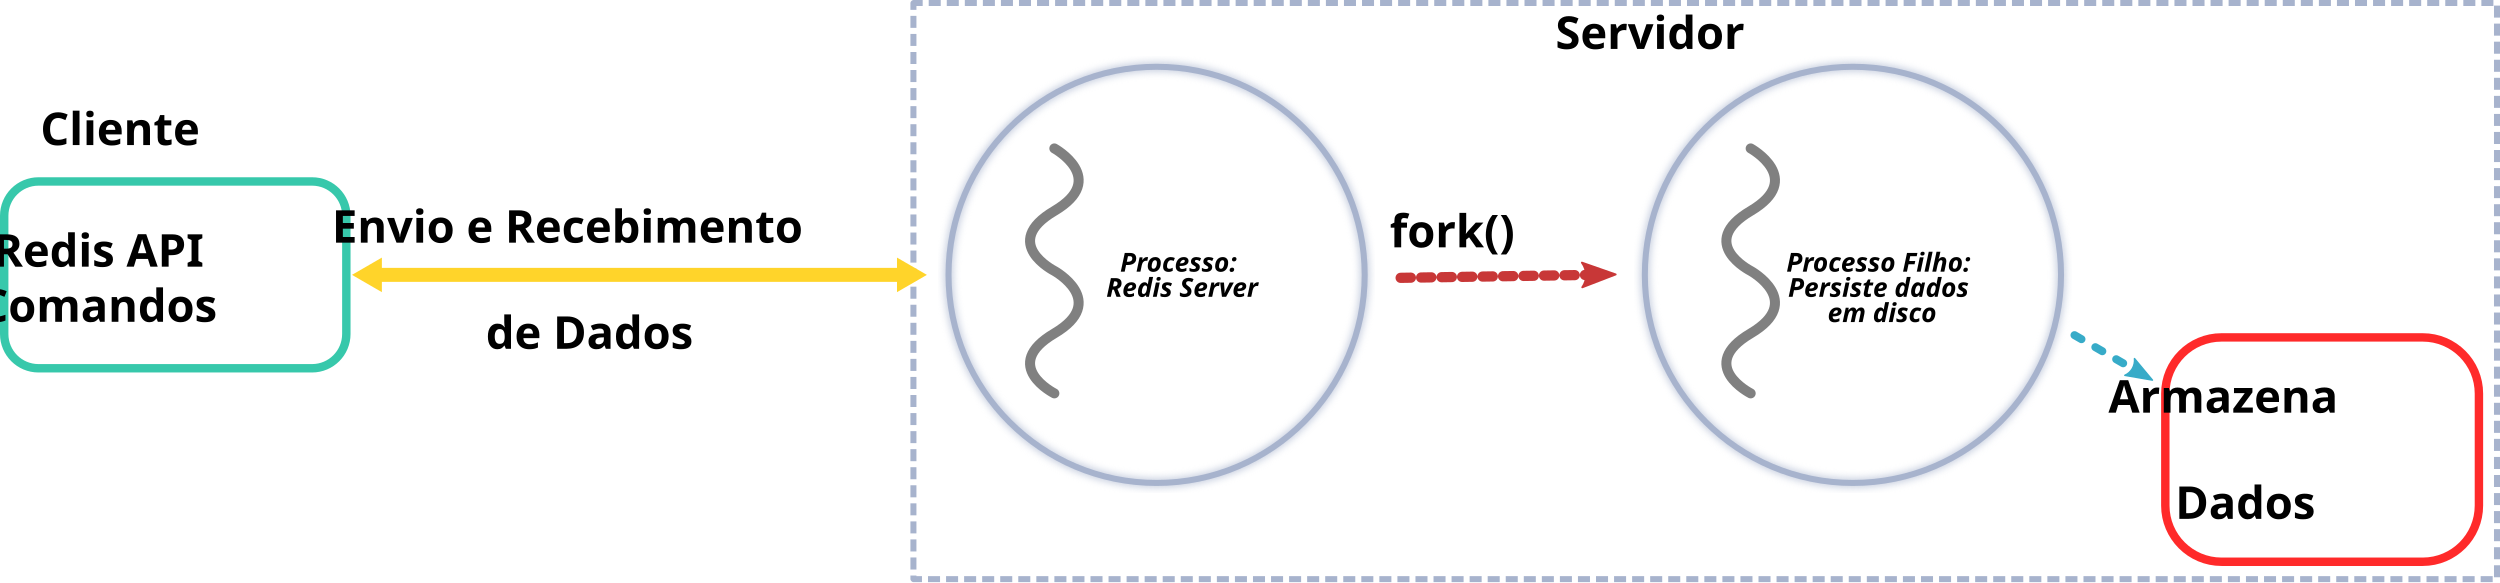
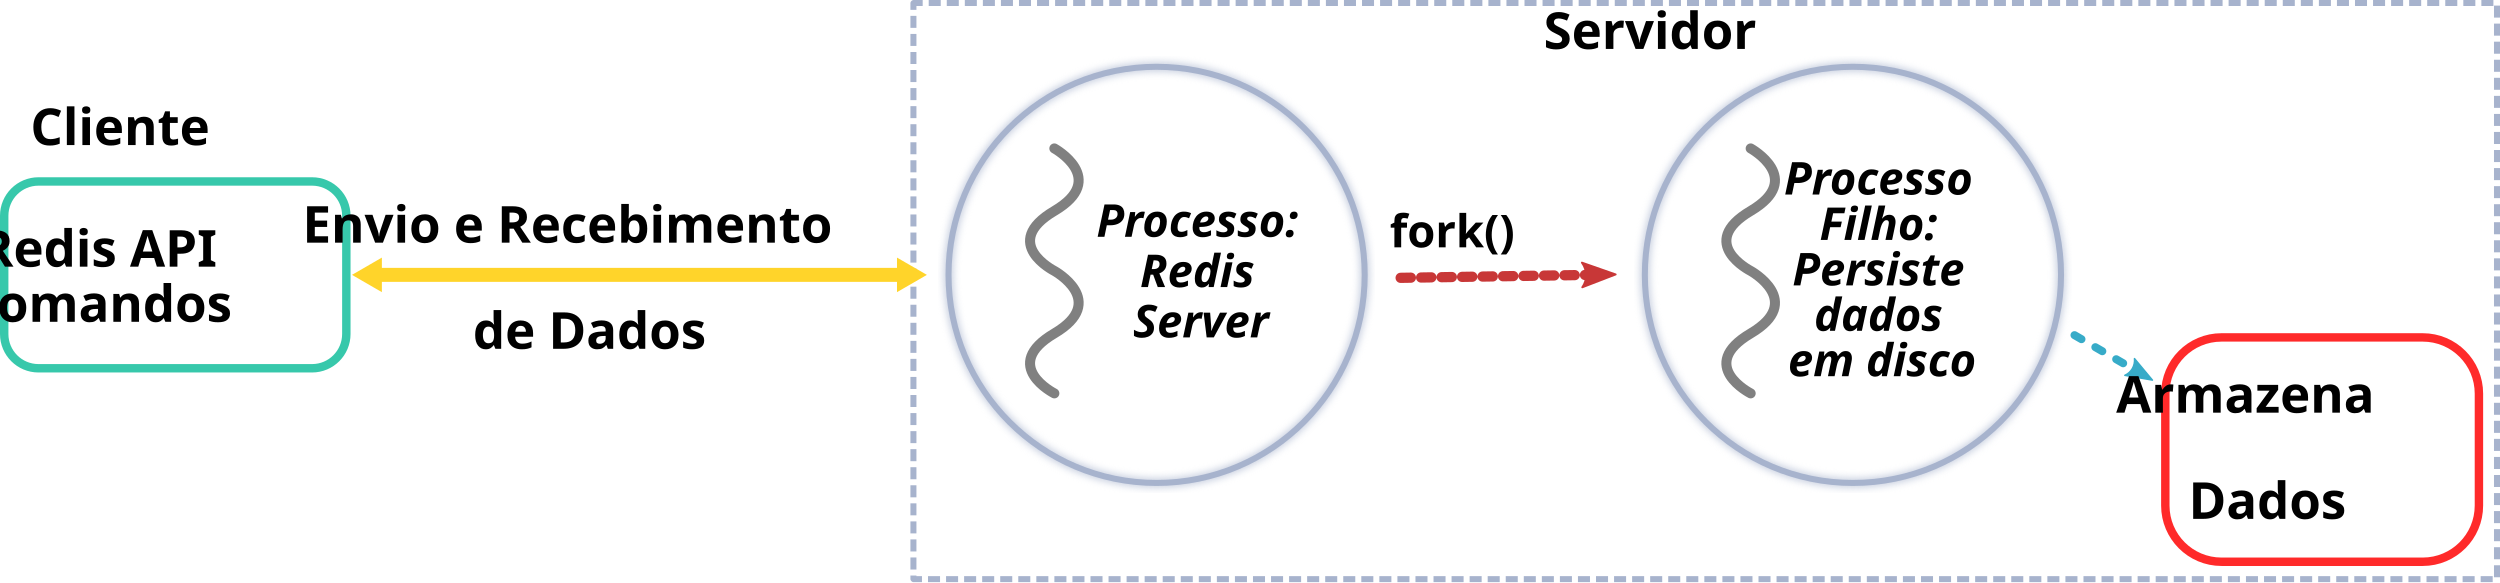
<svg xmlns="http://www.w3.org/2000/svg" width="1246.248mm" height="290.209mm" viewBox="0 0 1246.248 290.209" version="1.1" id="svg8">
  <defs id="defs2">
    <marker style="overflow:visible" id="marker3114" refX="0" refY="0" orient="auto">
      <path transform="matrix(-0.3,0,0,-0.3,0.69,0)" d="M 8.719,4.034 -2.207,0.016 8.719,-4.002 c -1.745,2.372 -1.735,5.617 -6e-7,8.035 z" style="fill:#c83737;fill-opacity:1;fill-rule:evenodd;stroke:#c83737;stroke-width:0.625;stroke-linejoin:round;stroke-opacity:1" id="path3112" />
    </marker>
    <marker orient="auto" refY="0" refX="0" id="marker2724" style="overflow:visible">
      <path id="path2722" style="fill:#c83737;fill-opacity:1;fill-rule:evenodd;stroke:#c83737;stroke-width:0.625;stroke-linejoin:round;stroke-opacity:1" d="M 8.719,4.034 -2.207,0.016 8.719,-4.002 c -1.745,2.372 -1.735,5.617 -6e-7,8.035 z" transform="matrix(-0.3,0,0,-0.3,0.69,0)" />
    </marker>
    <filter style="color-interpolation-filters:sRGB" id="filter886" x="-0.024" width="1.048" y="-0.024" height="1.048">
      <feGaussianBlur stdDeviation="1.656" id="feGaussianBlur888" />
    </filter>
    <marker style="overflow:visible" id="marker110861-7" refX="0" refY="0" orient="auto">
      <path transform="matrix(-0.3,0,0,-0.3,0.69,0)" d="M 8.719,4.034 -2.207,0.016 8.719,-4.002 c -1.745,2.372 -1.735,5.617 -6e-7,8.035 z" style="fill:#37abc8;fill-opacity:1;fill-rule:evenodd;stroke:#37abc8;stroke-width:0.625;stroke-linejoin:round;stroke-opacity:1" id="path110859-5" />
    </marker>
    <marker orient="auto" refY="0" refX="0" id="TriangleInS" style="overflow:visible">
      <path id="path1729" d="M 5.77,0 -2.88,5 V -5 Z" style="fill:#ffd42a;fill-opacity:1;fill-rule:evenodd;stroke:#ffd42a;stroke-width:1pt;stroke-opacity:1" transform="scale(-0.2)" />
    </marker>
    <marker orient="auto" refY="0" refX="0" id="marker14527" style="overflow:visible">
      <path id="path14525" d="M 5.77,0 -2.88,5 V -5 Z" style="fill:#ffd42a;fill-opacity:1;fill-rule:evenodd;stroke:#ffd42a;stroke-width:1pt;stroke-opacity:1" transform="scale(0.2)" />
    </marker>
  </defs>
  <g id="layer1" transform="translate(600.5135,6.290288)">
    <path style="fill:none;fill-rule:evenodd;stroke:#c83737;stroke-width:5.105;stroke-linecap:round;stroke-linejoin:round;stroke-miterlimit:4;stroke-dasharray:5.105, 5.105;stroke-dashoffset:0;stroke-opacity:1;marker-end:url(#marker2724);paint-order:normal" d="m 97.706,132.209 100.28,-1.558" id="path2720" />
-     <g id="g1355" transform="matrix(0.6612784,0,0,0.6612784,-233.7726,67.45283)" style="stroke-width:1.512">
-       <g transform="translate(663.0422,39.6628)" id="g1329" style="stroke-width:1.512">
-         <g id="g3736" transform="translate(27.68912,-18.70887)" style="stroke-width:1.512">
-           <circle transform="matrix(1.895023,0,0,1.895023,573.8947,164.2655)" style="opacity:1;fill:none;fill-opacity:1;stroke:#a7b3cd;stroke-width:2.394;stroke-linecap:round;stroke-linejoin:round;stroke-miterlimit:10;stroke-dasharray:none;stroke-dashoffset:0;stroke-opacity:1;filter:url(#filter886)" id="circle880" cx="-499.901" cy="-47.243" r="82.777" />
-           <circle r="156.864" cy="74.739" cx="-373.429" id="path829" style="opacity:1;fill:none;fill-opacity:1;stroke:#a7b3cd;stroke-width:4.537;stroke-linecap:round;stroke-linejoin:round;stroke-miterlimit:10;stroke-dasharray:none;stroke-dashoffset:0;stroke-opacity:1" />
-         </g>
-         <path id="path3628" style="fill:none;stroke:#808080;stroke-width:7.561;stroke-linecap:round;stroke-linejoin:round;stroke-miterlimit:4;stroke-dasharray:none;stroke-opacity:1" d="m -422.825,53.037 c 0,0 -41.219,-20.877 0,-45.202 41.219,-24.325 0,-47.118 0,-47.118 m 0,184.64 c 0,0 -41.219,-20.877 0,-45.202 41.219,-24.325 0,-47.118 0,-47.118" />
-         <text id="text3784" y="53.592" x="-314.155" style="font-style:normal;font-variant:normal;font-weight:normal;font-stretch:normal;font-size:10.583px;line-height:6.615px;font-family:'Open Sans';-inkscape-font-specification:'Open Sans';letter-spacing:0px;word-spacing:0px;fill:#000000;fill-opacity:1;stroke:none;stroke-width:0.4px;stroke-linecap:butt;stroke-linejoin:miter;stroke-opacity:1" xml:space="preserve">
-           <tspan id="tspan3782" style="font-style:oblique;font-variant:normal;font-weight:bold;font-stretch:normal;font-size:19.756px;line-height:18.997px;font-family:hack;-inkscape-font-specification:'hack Bold Oblique';text-align:center;text-anchor:middle;stroke-width:0.4px" y="53.592" x="-314.155">Processo:</tspan>
-           <tspan style="font-style:oblique;font-variant:normal;font-weight:bold;font-stretch:normal;font-size:19.756px;line-height:18.997px;font-family:hack;-inkscape-font-specification:'hack Bold Oblique';text-align:center;text-anchor:middle;stroke-width:0.4px" y="72.589" x="-314.155" id="tspan1320">Redis Server</tspan>
-         </text>
-       </g>
+     <g id="g3736" transform="matrix(0.6612784,0,0,0.6612784,222.9932,81.30921)" style="stroke-width:1.512">
+       <circle transform="matrix(1.895023,0,0,1.895023,573.8947,164.2655)" style="opacity:1;fill:none;fill-opacity:1;stroke:#a7b3cd;stroke-width:2.394;stroke-linecap:round;stroke-linejoin:round;stroke-miterlimit:10;stroke-dasharray:none;stroke-dashoffset:0;stroke-opacity:1;filter:url(#filter886)" id="circle880" cx="-499.901" cy="-47.243" r="82.777" />
+       <circle r="156.864" cy="74.739" cx="-373.429" id="path829" style="opacity:1;fill:none;fill-opacity:1;stroke:#a7b3cd;stroke-width:4.537;stroke-linecap:round;stroke-linejoin:round;stroke-miterlimit:10;stroke-dasharray:none;stroke-dashoffset:0;stroke-opacity:1" />
    </g>
+     <path id="path3628" style="fill:none;stroke:#808080;stroke-width:5;stroke-linecap:round;stroke-linejoin:round;stroke-miterlimit:4;stroke-dasharray:none;stroke-opacity:1" d="m -74.922,128.753 c 0,0 -27.257,-13.806 0,-29.891 27.257,-16.086 0,-31.158 0,-31.158 m 0,122.098 c 0,0 -27.257,-13.806 0,-29.891 27.257,-16.086 0,-31.158 0,-31.158" />
+     <text id="text3784" y="111.745" x="2.704" style="font-style:normal;font-variant:normal;font-weight:normal;font-stretch:normal;font-size:6.999px;line-height:4.374px;font-family:'Open Sans';-inkscape-font-specification:'Open Sans';letter-spacing:0px;word-spacing:0px;fill:#000000;fill-opacity:1;stroke:none;stroke-width:0.265px;stroke-linecap:butt;stroke-linejoin:miter;stroke-opacity:1" xml:space="preserve">
+       <tspan id="tspan3782" style="font-style:oblique;font-variant:normal;font-weight:bold;font-stretch:normal;font-size:22.578px;line-height:25.077px;font-family:hack;-inkscape-font-specification:'hack Bold Oblique';text-align:center;text-anchor:middle;stroke-width:0.265px" y="111.745" x="2.704">Processo:</tspan>
+       <tspan style="font-style:oblique;font-variant:normal;font-weight:bold;font-stretch:normal;font-size:22.578px;line-height:25.077px;font-family:hack;-inkscape-font-specification:'hack Bold Oblique';text-align:center;text-anchor:middle;stroke-width:0.265px" y="136.823" x="2.704" id="tspan1320">Redis</tspan>
+       <tspan style="font-style:oblique;font-variant:normal;font-weight:bold;font-stretch:normal;font-size:22.578px;line-height:25.077px;font-family:hack;-inkscape-font-specification:'hack Bold Oblique';text-align:center;text-anchor:middle;stroke-width:0.265px" y="161.9" x="2.704" id="tspan917">Server</tspan>
+     </text>
    <g id="g4403" transform="translate(-85.31243)">
      <rect ry="17.075" y="-513.103" x="-177.297" height="170.549" width="93.129" id="rect1024" style="opacity:1;fill:none;fill-opacity:1;stroke:#37c8ab;stroke-width:4.195;stroke-linecap:square;stroke-linejoin:bevel;stroke-miterlimit:4;stroke-dasharray:none;stroke-opacity:1" transform="rotate(-90)" />
      <text id="text1333" y="126.642" x="-427.62" style="font-style:normal;font-variant:normal;font-weight:bold;font-stretch:normal;font-size:42.333px;line-height:1.25;font-family:Hack;-inkscape-font-specification:'Hack Bold';letter-spacing:0px;word-spacing:0px;fill:#000000;fill-opacity:1;stroke:none;stroke-width:0.265" xml:space="preserve">
-         <tspan id="tspan1339" style="font-size:22.578px;line-height:0;text-align:center;text-anchor:middle;stroke-width:0.265" y="126.642" x="-427.62">Redis API</tspan>
+         <tspan id="tspan1339" style="font-size:25.4px;line-height:0;text-align:center;text-anchor:middle;stroke-width:0.265" y="126.642" x="-427.62">Redis API</tspan>
      </text>
      <text xml:space="preserve" style="font-style:normal;font-variant:normal;font-weight:bold;font-stretch:normal;font-size:42.333px;line-height:1.25;font-family:Hack;-inkscape-font-specification:'Hack Bold';letter-spacing:0px;word-spacing:0px;fill:#000000;fill-opacity:1;stroke:none;stroke-width:0.265" x="-427.697" y="154.116" id="text1345">
-         <tspan x="-427.697" y="154.116" style="font-size:22.578px;line-height:0;text-align:center;text-anchor:middle;stroke-width:0.265" id="tspan1343">Comandos</tspan>
+         <tspan x="-427.697" y="154.116" style="font-size:25.4px;line-height:0;text-align:center;text-anchor:middle;stroke-width:0.265" id="tspan1343">Comandos</tspan>
      </text>
    </g>
    <g transform="matrix(0.6612784,0,0,0.6612784,551.8003,93.68098)" id="g1371" style="stroke-width:1.512">
-       <g id="g1361" transform="translate(27.68912,-18.70887)" style="stroke-width:1.512">
-         <circle transform="matrix(1.895023,0,0,1.895023,573.8947,164.2655)" style="opacity:1;fill:none;fill-opacity:1;stroke:#a7b3cd;stroke-width:2.394;stroke-linecap:round;stroke-linejoin:round;stroke-miterlimit:10;stroke-dasharray:none;stroke-dashoffset:0;stroke-opacity:1;filter:url(#filter886)" id="circle1357" cx="-499.901" cy="-47.243" r="82.777" />
-         <circle r="156.864" cy="74.739" cx="-373.429" id="circle1359" style="opacity:1;fill:none;fill-opacity:1;stroke:#a7b3cd;stroke-width:4.537;stroke-linecap:round;stroke-linejoin:round;stroke-miterlimit:10;stroke-dasharray:none;stroke-dashoffset:0;stroke-opacity:1" />
-       </g>
+       <circle r="82.777" cy="-47.243" cx="-499.901" id="circle1357" style="opacity:1;fill:none;fill-opacity:1;stroke:#a7b3cd;stroke-width:2.394;stroke-linecap:round;stroke-linejoin:round;stroke-miterlimit:10;stroke-dasharray:none;stroke-dashoffset:0;stroke-opacity:1;filter:url(#filter886)" transform="matrix(1.895023,0,0,1.895023,601.5838,145.5566)" />
+       <circle style="opacity:1;fill:none;fill-opacity:1;stroke:#a7b3cd;stroke-width:4.537;stroke-linecap:round;stroke-linejoin:round;stroke-miterlimit:10;stroke-dasharray:none;stroke-dashoffset:0;stroke-opacity:1" id="circle1359" cx="-345.74" cy="56.03" r="156.864" />
      <path id="path1363" style="fill:none;stroke:#808080;stroke-width:7.561;stroke-linecap:round;stroke-linejoin:round;stroke-miterlimit:4;stroke-dasharray:none;stroke-opacity:1" d="m -422.825,53.037 c 0,0 -41.219,-20.877 0,-45.202 41.219,-24.325 0,-47.118 0,-47.118 m 0,184.64 c 0,0 -41.219,-20.877 0,-45.202 41.219,-24.325 0,-47.118 0,-47.118" />
-       <text id="text1369" y="53.592" x="-314.155" style="font-style:normal;font-variant:normal;font-weight:normal;font-stretch:normal;font-size:10.583px;line-height:6.615px;font-family:'Open Sans';-inkscape-font-specification:'Open Sans';letter-spacing:0px;word-spacing:0px;fill:#000000;fill-opacity:1;stroke:none;stroke-width:0.4px;stroke-linecap:butt;stroke-linejoin:miter;stroke-opacity:1" xml:space="preserve">
-         <tspan id="tspan1365" style="font-style:oblique;font-variant:normal;font-weight:bold;font-stretch:normal;font-size:19.756px;line-height:18.997px;font-family:hack;-inkscape-font-specification:'hack Bold Oblique';text-align:center;text-anchor:middle;stroke-width:0.4px" y="53.592" x="-314.155">Processo Filho:</tspan>
-         <tspan style="font-style:oblique;font-variant:normal;font-weight:bold;font-stretch:normal;font-size:19.756px;line-height:18.997px;font-family:hack;-inkscape-font-specification:'hack Bold Oblique';text-align:center;text-anchor:middle;stroke-width:0.4px" y="72.589" x="-314.155" id="tspan1367">Persiste dados</tspan>
-         <tspan style="font-style:oblique;font-variant:normal;font-weight:bold;font-stretch:normal;font-size:19.756px;line-height:18.997px;font-family:hack;-inkscape-font-specification:'hack Bold Oblique';text-align:center;text-anchor:middle;stroke-width:0.4px" y="91.586" x="-314.155" id="tspan2581">em disco</tspan>
+       <text id="text1369" y="-4.528" x="-314.155" style="font-style:normal;font-variant:normal;font-weight:normal;font-stretch:normal;font-size:10.583px;line-height:6.615px;font-family:'Open Sans';-inkscape-font-specification:'Open Sans';letter-spacing:0px;word-spacing:0px;fill:#000000;fill-opacity:1;stroke:none;stroke-width:0.4px;stroke-linecap:butt;stroke-linejoin:miter;stroke-opacity:1" xml:space="preserve">
+         <tspan id="tspan1365" style="font-style:oblique;font-variant:normal;font-weight:bold;font-stretch:normal;font-size:34.143px;line-height:34.241px;font-family:hack;-inkscape-font-specification:'hack Bold Oblique';text-align:center;text-anchor:middle;stroke-width:0.4px" y="-4.528" x="-314.155">Processo</tspan>
+         <tspan style="font-style:oblique;font-variant:normal;font-weight:bold;font-stretch:normal;font-size:34.143px;line-height:34.241px;font-family:hack;-inkscape-font-specification:'hack Bold Oblique';text-align:center;text-anchor:middle;stroke-width:0.4px" y="29.713" x="-314.155" id="tspan898">Filho:</tspan>
+         <tspan style="font-style:oblique;font-variant:normal;font-weight:bold;font-stretch:normal;font-size:34.143px;line-height:34.241px;font-family:hack;-inkscape-font-specification:'hack Bold Oblique';text-align:center;text-anchor:middle;stroke-width:0.4px" y="63.954" x="-314.155" id="tspan1367">Persiste</tspan>
+         <tspan style="font-style:oblique;font-variant:normal;font-weight:bold;font-stretch:normal;font-size:34.143px;line-height:34.241px;font-family:hack;-inkscape-font-specification:'hack Bold Oblique';text-align:center;text-anchor:middle;stroke-width:0.4px" y="98.195" x="-314.155" id="tspan900">dados</tspan>
+         <tspan style="font-style:oblique;font-variant:normal;font-weight:bold;font-stretch:normal;font-size:34.143px;line-height:34.241px;font-family:hack;-inkscape-font-specification:'hack Bold Oblique';text-align:center;text-anchor:middle;stroke-width:0.4px" y="132.437" x="-314.155" id="tspan2581">em disco</tspan>
      </text>
    </g>
    <text id="text2571" y="116.994" x="150.947" style="font-style:normal;font-variant:normal;font-weight:bold;font-stretch:normal;font-size:42.333px;line-height:1.25;font-family:Hack;-inkscape-font-specification:'Hack Bold';letter-spacing:0px;word-spacing:0px;fill:#000000;fill-opacity:1;stroke:none;stroke-width:0.265" xml:space="preserve">
      <tspan id="tspan2569" style="font-size:22.578px;line-height:0;text-align:center;text-anchor:middle;stroke-width:0.265" y="116.994" x="150.947">fork()</tspan>
    </text>
    <rect style="opacity:1;fill:none;fill-opacity:1;stroke:#a7b3cd;stroke-width:3;stroke-linecap:square;stroke-linejoin:bevel;stroke-miterlimit:4;stroke-dasharray:3, 6;stroke-dashoffset:0;stroke-opacity:1" id="rect100358" width="789.406" height="287.209" x="-145.172" y="-4.79" ry="0.118" />
    <path id="path110857" d="m 433.628,160.786 34.149,19.716" style="fill:none;fill-rule:evenodd;stroke:#37abc8;stroke-width:4;stroke-linecap:round;stroke-linejoin:round;stroke-miterlimit:4;stroke-dasharray:4, 8;stroke-dashoffset:0;stroke-opacity:1;marker-end:url(#marker110861-7);paint-order:normal" />
    <text xml:space="preserve" style="font-style:normal;font-variant:normal;font-weight:bold;font-stretch:normal;font-size:42.333px;line-height:1.25;font-family:Hack;-inkscape-font-specification:'Hack Bold';letter-spacing:0px;word-spacing:0px;fill:#000000;fill-opacity:1;stroke:none;stroke-width:0.265" x="249.542" y="18.101" id="text3197">
-       <tspan x="249.542" y="18.101" style="font-size:22.578px;line-height:0;text-align:center;text-anchor:middle;stroke-width:0.265" id="tspan3195">Servidor</tspan>
+       <tspan x="249.542" y="18.101" style="font-size:25.4px;line-height:0;text-align:center;text-anchor:middle;stroke-width:0.265" id="tspan3195">Servidor</tspan>
    </text>
    <path style="fill:none;fill-rule:evenodd;stroke:#ffd42a;stroke-width:7;stroke-linecap:round;stroke-linejoin:round;stroke-miterlimit:4;stroke-dasharray:none;stroke-dashoffset:0;stroke-opacity:1;marker-start:url(#TriangleInS);marker-end:url(#marker14527);paint-order:normal" d="m -148.398,130.732 h -266.715" id="path11628" />
    <text id="text4683" y="114.669" x="-279.127" style="font-style:normal;font-variant:normal;font-weight:bold;font-stretch:normal;font-size:42.333px;line-height:1.25;font-family:Hack;-inkscape-font-specification:'Hack Bold';letter-spacing:0px;word-spacing:0px;fill:#000000;fill-opacity:1;stroke:none;stroke-width:0.265" xml:space="preserve">
-       <tspan style="font-size:22.578px;line-height:0;text-align:center;text-anchor:middle;stroke-width:0.265" y="114.669" x="-279.127" id="tspan4685">Envio e Recebimento</tspan>
-       <tspan style="font-size:22.578px;line-height:0;text-align:center;text-anchor:middle;stroke-width:0.265" y="167.585" x="-279.127" id="tspan4687">de Dados</tspan>
+       <tspan style="font-size:25.4px;line-height:0;text-align:center;text-anchor:middle;stroke-width:0.265" y="114.669" x="-279.127" id="tspan4685">Envio e Recebimento</tspan>
+       <tspan style="font-size:25.4px;line-height:0;text-align:center;text-anchor:middle;stroke-width:0.265" y="167.585" x="-279.127" id="tspan4687">de Dados</tspan>
    </text>
    <text id="text5321" y="66.026" x="-513.13" style="font-style:normal;font-variant:normal;font-weight:bold;font-stretch:normal;font-size:42.333px;line-height:1.25;font-family:Hack;-inkscape-font-specification:'Hack Bold';letter-spacing:0px;word-spacing:0px;fill:#000000;fill-opacity:1;stroke:none;stroke-width:0.265" xml:space="preserve">
-       <tspan id="tspan5319" style="font-size:22.578px;line-height:0;text-align:center;text-anchor:middle;stroke-width:0.265" y="66.026" x="-513.13">Cliente</tspan>
+       <tspan id="tspan5319" style="font-size:25.4px;line-height:0;text-align:center;text-anchor:middle;stroke-width:0.265" y="66.026" x="-513.13">Cliente</tspan>
    </text>
-     <g id="g5351" transform="translate(266.7,7.408336)">
-       <rect transform="rotate(-90)" style="opacity:1;fill:none;fill-opacity:1;stroke:#ff2a2a;stroke-width:4.195;stroke-linecap:square;stroke-linejoin:bevel;stroke-miterlimit:4;stroke-dasharray:none;stroke-opacity:1" id="rect11686" width="111.838" height="156.33" x="-266.339" y="212.197" ry="27.999" />
-       <text id="text5343" y="192.032" x="290.604" style="font-style:normal;font-variant:normal;font-weight:bold;font-stretch:normal;font-size:42.333px;line-height:1.25;font-family:Hack;-inkscape-font-specification:'Hack Bold';letter-spacing:0px;word-spacing:0px;fill:#000000;fill-opacity:1;stroke:none;stroke-width:0.265" xml:space="preserve">
-         <tspan id="tspan5341" style="font-size:22.578px;line-height:0;text-align:center;text-anchor:middle;stroke-width:0.265" y="192.032" x="290.604">Armazena</tspan>
-         <tspan id="tspan5345" style="font-size:22.578px;line-height:0;text-align:center;text-anchor:middle;stroke-width:0.265" y="244.949" x="290.604">Dados</tspan>
-       </text>
-     </g>
+     <rect ry="27.999" y="478.897" x="-273.748" height="156.33" width="111.838" id="rect11686" style="opacity:1;fill:none;fill-opacity:1;stroke:#ff2a2a;stroke-width:4.195;stroke-linecap:square;stroke-linejoin:bevel;stroke-miterlimit:4;stroke-dasharray:none;stroke-opacity:1" transform="rotate(-90)" />
+     <text xml:space="preserve" style="font-style:normal;font-variant:normal;font-weight:bold;font-stretch:normal;font-size:42.333px;line-height:1.25;font-family:Hack;-inkscape-font-specification:'Hack Bold';letter-spacing:0px;word-spacing:0px;fill:#000000;fill-opacity:1;stroke:none;stroke-width:0.265" x="557.304" y="199.44" id="text5343">
+       <tspan x="557.304" y="199.44" style="font-size:25.4px;line-height:0;text-align:center;text-anchor:middle;stroke-width:0.265" id="tspan5341">Armazena</tspan>
+       <tspan x="557.304" y="252.357" style="font-size:25.4px;line-height:0;text-align:center;text-anchor:middle;stroke-width:0.265" id="tspan5345">Dados</tspan>
+     </text>
  </g>
</svg>
